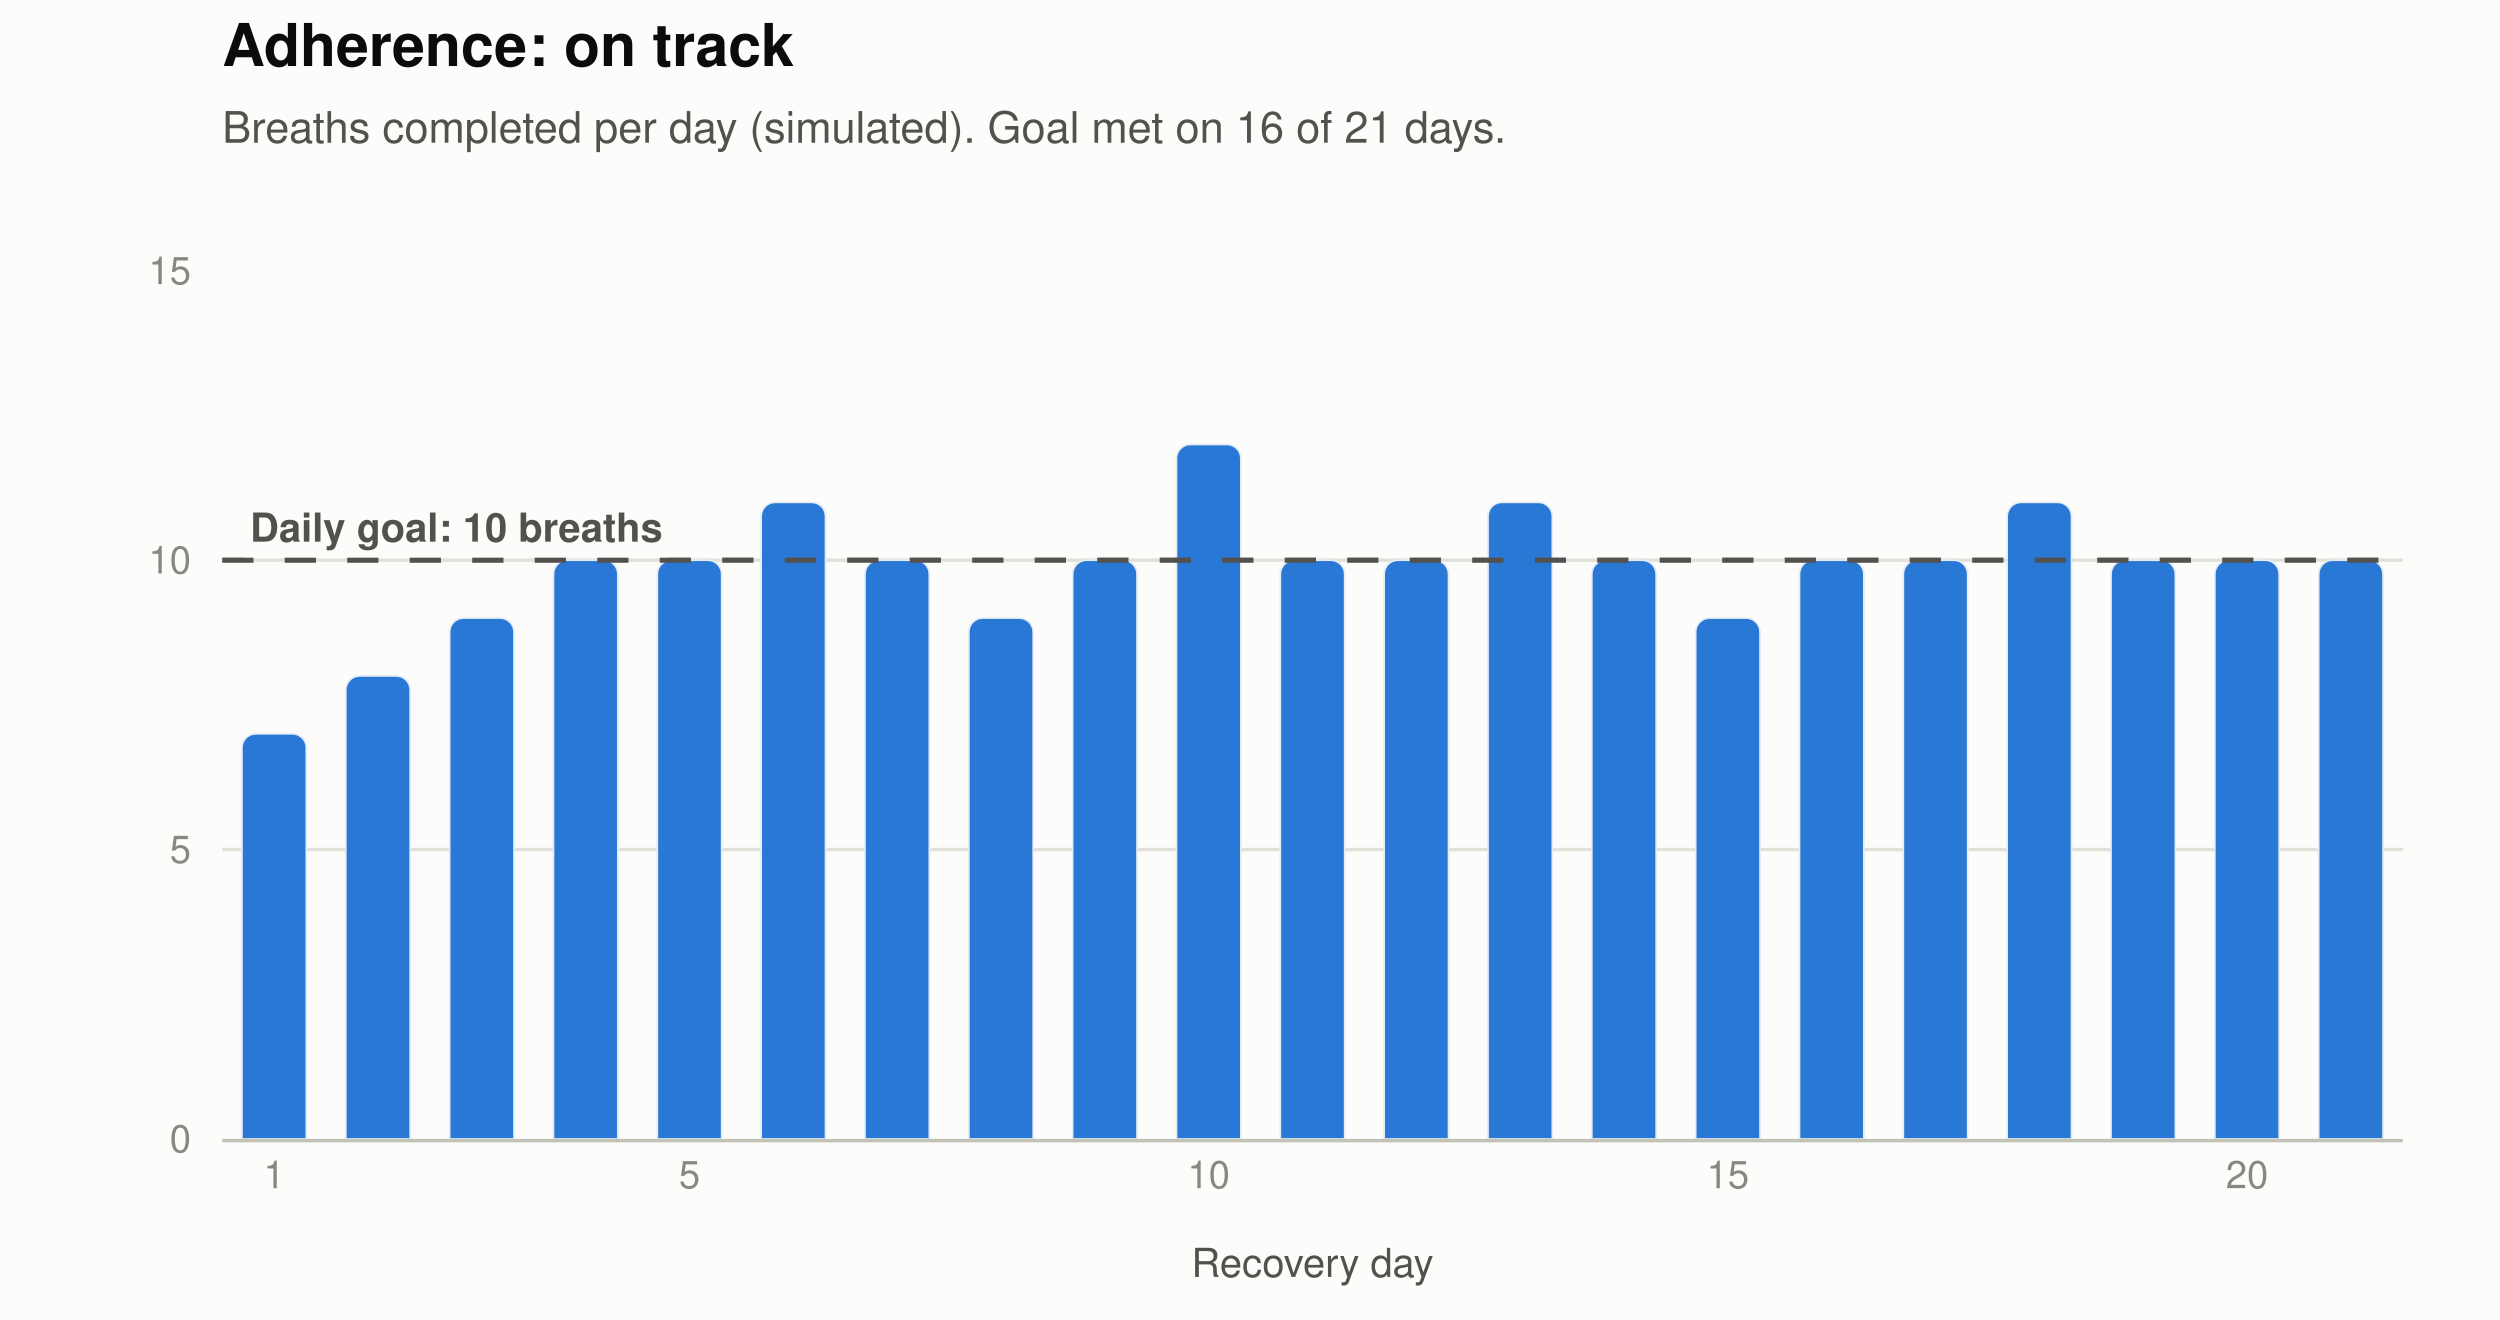
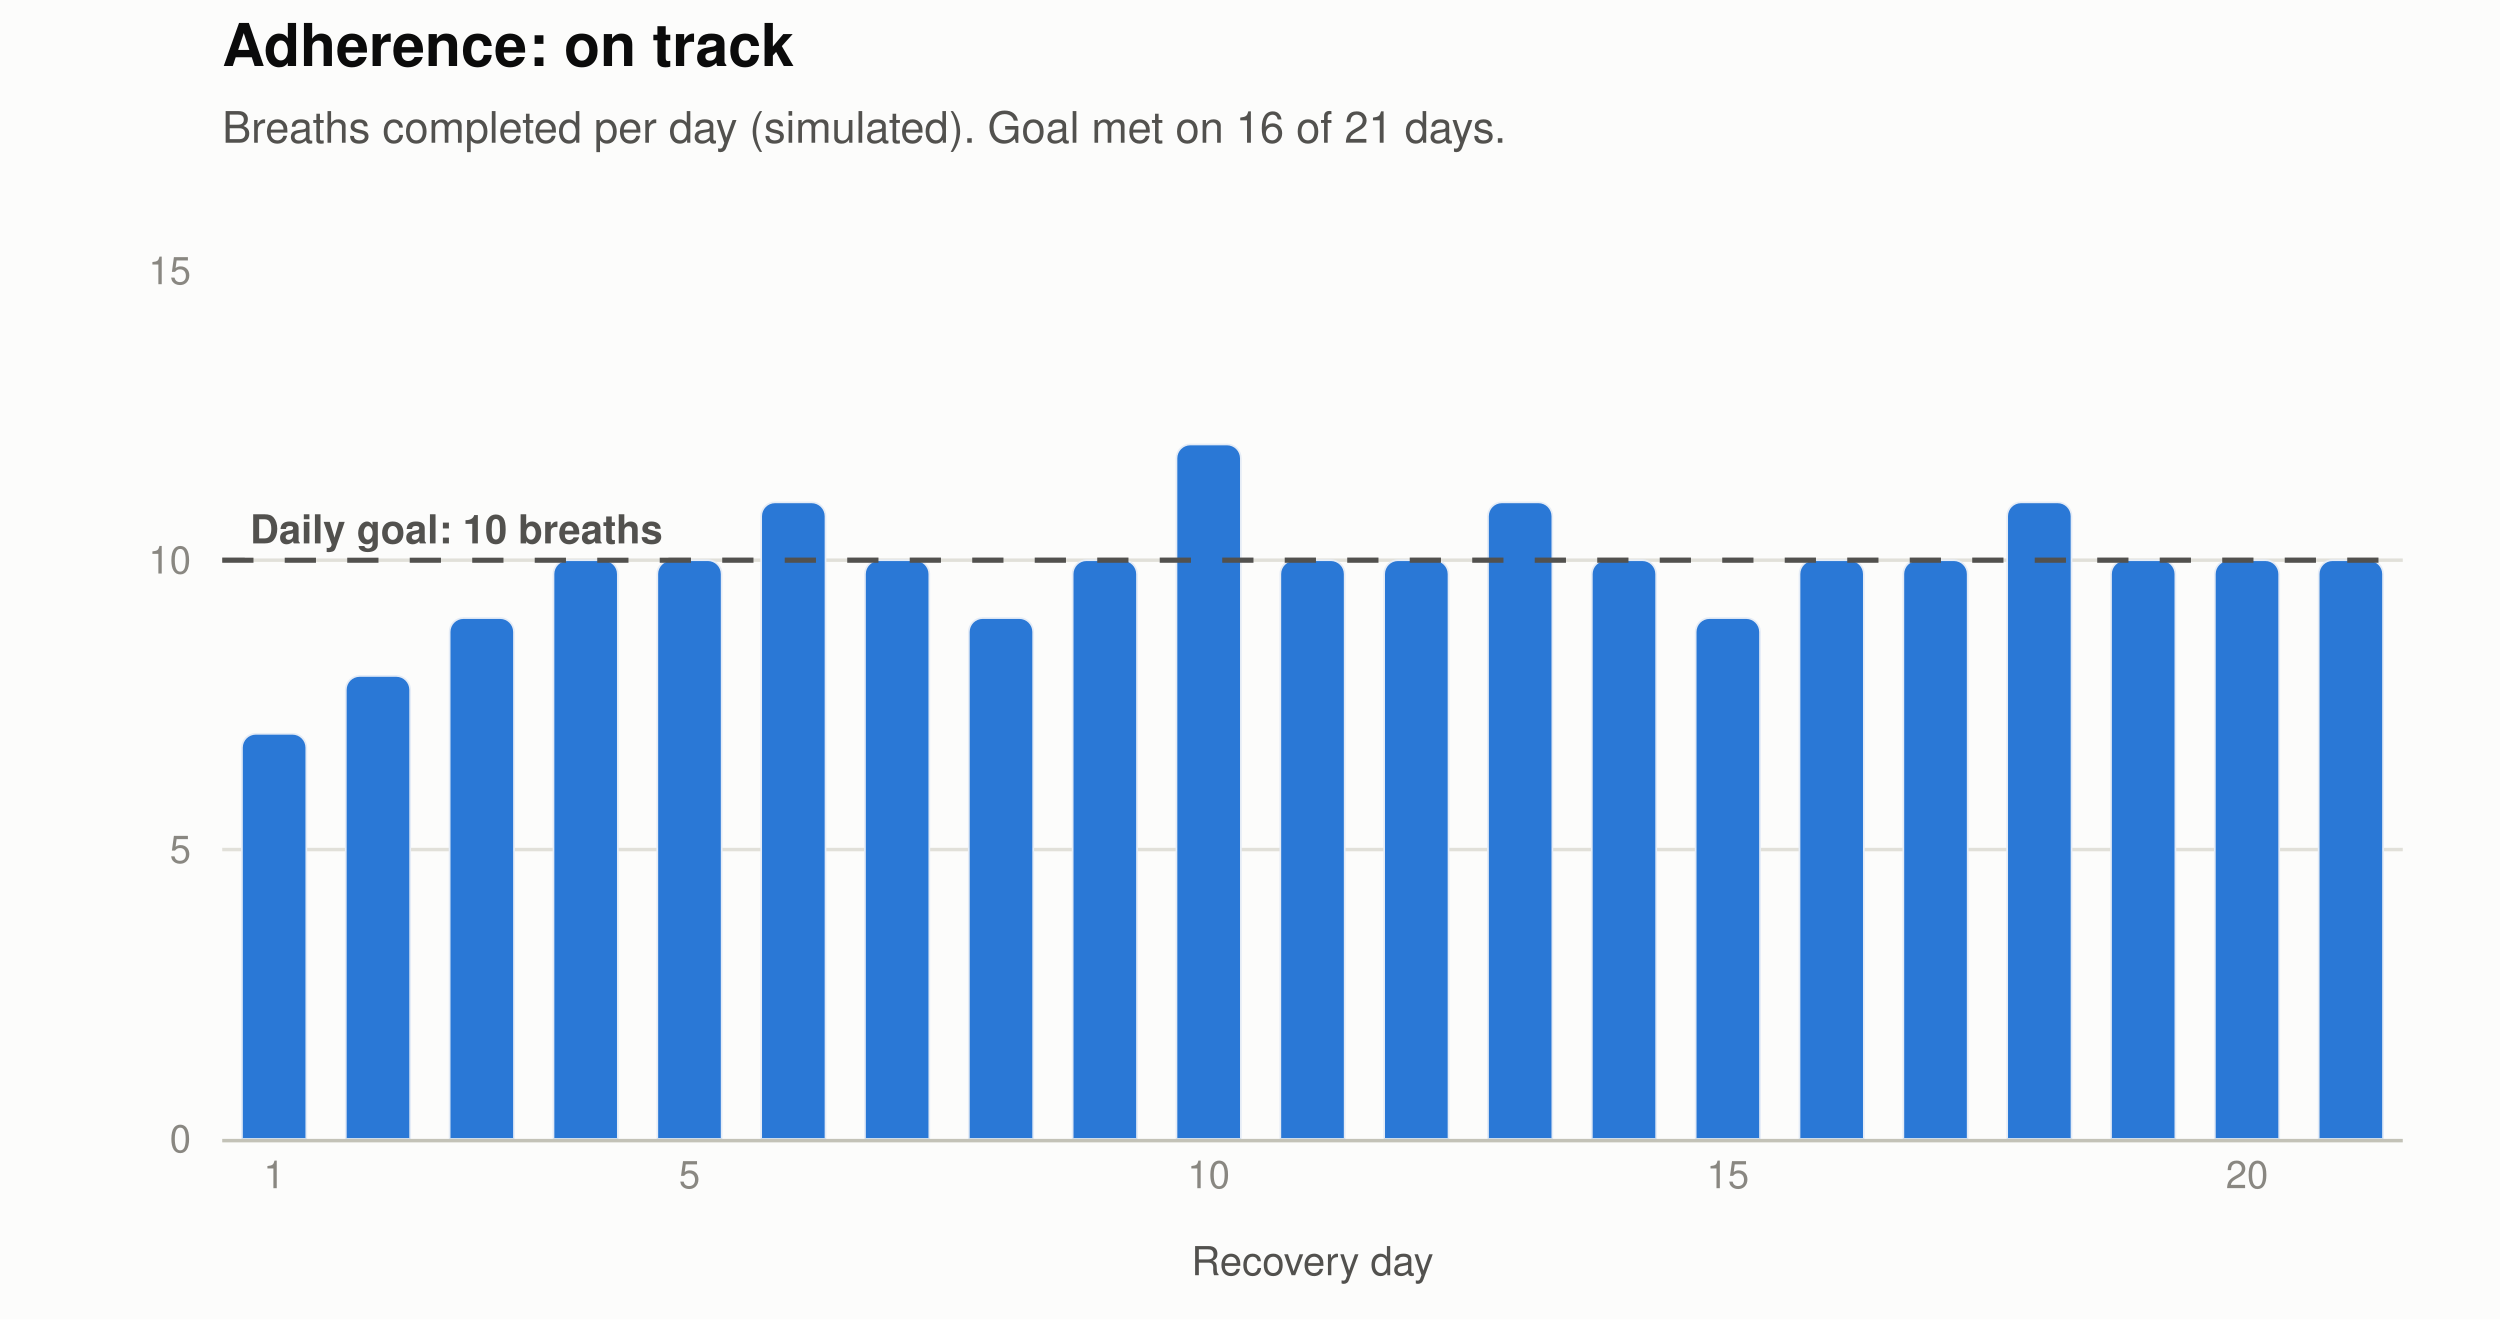
<svg xmlns="http://www.w3.org/2000/svg" class="main-svg" width="720" height="380" style="" viewBox="0 0 720 380">
  <rect x="0" y="0" width="720" height="380" style="fill: rgb(252, 252, 251); fill-opacity: 1;" />
-   <defs id="defs-8546d9">
+   <defs id="defs-55e86c">
    <g class="clips">
-       <clipPath id="clip8546d9xyplot" class="plotclip">
+       <clipPath id="clip55e86cxyplot" class="plotclip">
        <rect width="628" height="250" />
      </clipPath>
-       <clipPath class="axesclip" id="clip8546d9x">
+       <clipPath class="axesclip" id="clip55e86cx">
        <rect x="64" y="0" width="628" height="380" />
      </clipPath>
-       <clipPath class="axesclip" id="clip8546d9y">
+       <clipPath class="axesclip" id="clip55e86cy">
        <rect x="0" y="78" width="720" height="250" />
      </clipPath>
-       <clipPath class="axesclip" id="clip8546d9xy">
+       <clipPath class="axesclip" id="clip55e86cxy">
        <rect x="64" y="78" width="628" height="250" />
      </clipPath>
    </g>
    <g class="gradients" />
    <g class="patterns" />
  </defs>
  <g class="bglayer" />
  <g class="layer-below">
    <g class="imagelayer" />
    <g class="shapelayer" />
  </g>
  <g class="cartesianlayer">
    <g class="subplot xy">
      <g class="layer-subplot">
        <g class="shapelayer" />
        <g class="imagelayer" />
      </g>
      <g class="minor-gridlayer">
        <g class="x" />
        <g class="y" />
      </g>
      <g class="gridlayer">
        <g class="x" />
        <g class="y">
          <path class="ygrid crisp" transform="translate(0,244.67)" d="M64,0h628" style="stroke: rgb(225, 224, 217); stroke-opacity: 1; stroke-width: 1px;" />
          <path class="ygrid crisp" transform="translate(0,161.33)" d="M64,0h628" style="stroke: rgb(225, 224, 217); stroke-opacity: 1; stroke-width: 1px;" />
        </g>
      </g>
      <g class="zerolinelayer" />
      <g class="layer-between">
        <g class="shapelayer" />
        <g class="imagelayer" />
      </g>
      <path class="xlines-below" />
      <path class="ylines-below" />
      <g class="overlines-below" />
      <g class="xaxislayer-below" />
      <g class="yaxislayer-below" />
      <g class="overaxes-below" />
      <g class="overplot">
-         <g class="xy" transform="translate(64,78)" clip-path="url(#clip8546d9xyplot)">
+         <g class="xy" transform="translate(64,78)" clip-path="url(#clip55e86cxyplot)">
          <g class="barlayer mlayer">
            <g class="trace bars" style="opacity: 1;">
              <g class="points">
                <g class="point">
                  <path d="M5.68,250V137.33A 4,4 0 0 1 9.68,133.33H20.22A 4,4 0 0 1 24.22,137.33V250Z" style="vector-effect: none; opacity: 1; stroke-width: 0.5px; fill: rgb(42, 120, 214); fill-opacity: 1; stroke: rgb(229, 236, 246); stroke-opacity: 1;" />
                </g>
                <g class="point">
                  <path d="M35.59,250V120.67A 4,4 0 0 1 39.59,116.67H50.13A 4,4 0 0 1 54.13,120.67V250Z" style="vector-effect: none; opacity: 1; stroke-width: 0.5px; fill: rgb(42, 120, 214); fill-opacity: 1; stroke: rgb(229, 236, 246); stroke-opacity: 1;" />
                </g>
                <g class="point">
                  <path d="M65.49,250V104A 4,4 0 0 1 69.49,100H80.03A 4,4 0 0 1 84.03,104V250Z" style="vector-effect: none; opacity: 1; stroke-width: 0.5px; fill: rgb(42, 120, 214); fill-opacity: 1; stroke: rgb(229, 236, 246); stroke-opacity: 1;" />
                </g>
                <g class="point">
                  <path d="M95.4,250V87.33A 4,4 0 0 1 99.4,83.33H109.94A 4,4 0 0 1 113.94,87.33V250Z" style="vector-effect: none; opacity: 1; stroke-width: 0.5px; fill: rgb(42, 120, 214); fill-opacity: 1; stroke: rgb(229, 236, 246); stroke-opacity: 1;" />
                </g>
                <g class="point">
                  <path d="M125.3,250V87.33A 4,4 0 0 1 129.3,83.33H139.84A 4,4 0 0 1 143.84,87.33V250Z" style="vector-effect: none; opacity: 1; stroke-width: 0.5px; fill: rgb(42, 120, 214); fill-opacity: 1; stroke: rgb(229, 236, 246); stroke-opacity: 1;" />
                </g>
                <g class="point">
                  <path d="M155.21,250V70.67A 4,4 0 0 1 159.21,66.67H169.75A 4,4 0 0 1 173.75,70.67V250Z" style="vector-effect: none; opacity: 1; stroke-width: 0.5px; fill: rgb(42, 120, 214); fill-opacity: 1; stroke: rgb(229, 236, 246); stroke-opacity: 1;" />
                </g>
                <g class="point">
                  <path d="M185.11,250V87.33A 4,4 0 0 1 189.11,83.33H199.65A 4,4 0 0 1 203.65,87.33V250Z" style="vector-effect: none; opacity: 1; stroke-width: 0.5px; fill: rgb(42, 120, 214); fill-opacity: 1; stroke: rgb(229, 236, 246); stroke-opacity: 1;" />
                </g>
                <g class="point">
                  <path d="M215.02,250V104A 4,4 0 0 1 219.02,100H229.56A 4,4 0 0 1 233.56,104V250Z" style="vector-effect: none; opacity: 1; stroke-width: 0.5px; fill: rgb(42, 120, 214); fill-opacity: 1; stroke: rgb(229, 236, 246); stroke-opacity: 1;" />
                </g>
                <g class="point">
                  <path d="M244.92,250V87.33A 4,4 0 0 1 248.92,83.33H259.46A 4,4 0 0 1 263.46,87.33V250Z" style="vector-effect: none; opacity: 1; stroke-width: 0.5px; fill: rgb(42, 120, 214); fill-opacity: 1; stroke: rgb(229, 236, 246); stroke-opacity: 1;" />
                </g>
                <g class="point">
                  <path d="M274.82,250V54A 4,4 0 0 1 278.82,50H289.37A 4,4 0 0 1 293.37,54V250Z" style="vector-effect: none; opacity: 1; stroke-width: 0.5px; fill: rgb(42, 120, 214); fill-opacity: 1; stroke: rgb(229, 236, 246); stroke-opacity: 1;" />
                </g>
                <g class="point">
                  <path d="M304.73,250V87.33A 4,4 0 0 1 308.73,83.33H319.27A 4,4 0 0 1 323.27,87.33V250Z" style="vector-effect: none; opacity: 1; stroke-width: 0.5px; fill: rgb(42, 120, 214); fill-opacity: 1; stroke: rgb(229, 236, 246); stroke-opacity: 1;" />
                </g>
                <g class="point">
                  <path d="M334.63,250V87.33A 4,4 0 0 1 338.63,83.33H349.18A 4,4 0 0 1 353.18,87.33V250Z" style="vector-effect: none; opacity: 1; stroke-width: 0.5px; fill: rgb(42, 120, 214); fill-opacity: 1; stroke: rgb(229, 236, 246); stroke-opacity: 1;" />
                </g>
                <g class="point">
                  <path d="M364.54,250V70.67A 4,4 0 0 1 368.54,66.67H379.08A 4,4 0 0 1 383.08,70.67V250Z" style="vector-effect: none; opacity: 1; stroke-width: 0.5px; fill: rgb(42, 120, 214); fill-opacity: 1; stroke: rgb(229, 236, 246); stroke-opacity: 1;" />
                </g>
                <g class="point">
                  <path d="M394.44,250V87.33A 4,4 0 0 1 398.44,83.33H408.98A 4,4 0 0 1 412.98,87.33V250Z" style="vector-effect: none; opacity: 1; stroke-width: 0.5px; fill: rgb(42, 120, 214); fill-opacity: 1; stroke: rgb(229, 236, 246); stroke-opacity: 1;" />
                </g>
                <g class="point">
                  <path d="M424.35,250V104A 4,4 0 0 1 428.35,100H438.89A 4,4 0 0 1 442.89,104V250Z" style="vector-effect: none; opacity: 1; stroke-width: 0.5px; fill: rgb(42, 120, 214); fill-opacity: 1; stroke: rgb(229, 236, 246); stroke-opacity: 1;" />
                </g>
                <g class="point">
                  <path d="M454.25,250V87.33A 4,4 0 0 1 458.25,83.33H468.79A 4,4 0 0 1 472.79,87.33V250Z" style="vector-effect: none; opacity: 1; stroke-width: 0.5px; fill: rgb(42, 120, 214); fill-opacity: 1; stroke: rgb(229, 236, 246); stroke-opacity: 1;" />
                </g>
                <g class="point">
                  <path d="M484.16,250V87.33A 4,4 0 0 1 488.16,83.33H498.7A 4,4 0 0 1 502.7,87.33V250Z" style="vector-effect: none; opacity: 1; stroke-width: 0.5px; fill: rgb(42, 120, 214); fill-opacity: 1; stroke: rgb(229, 236, 246); stroke-opacity: 1;" />
                </g>
                <g class="point">
                  <path d="M514.06,250V70.67A 4,4 0 0 1 518.06,66.67H528.6A 4,4 0 0 1 532.6,70.67V250Z" style="vector-effect: none; opacity: 1; stroke-width: 0.5px; fill: rgb(42, 120, 214); fill-opacity: 1; stroke: rgb(229, 236, 246); stroke-opacity: 1;" />
                </g>
                <g class="point">
                  <path d="M543.97,250V87.33A 4,4 0 0 1 547.97,83.33H558.51A 4,4 0 0 1 562.51,87.33V250Z" style="vector-effect: none; opacity: 1; stroke-width: 0.5px; fill: rgb(42, 120, 214); fill-opacity: 1; stroke: rgb(229, 236, 246); stroke-opacity: 1;" />
                </g>
                <g class="point">
                  <path d="M573.87,250V87.33A 4,4 0 0 1 577.87,83.33H588.41A 4,4 0 0 1 592.41,87.33V250Z" style="vector-effect: none; opacity: 1; stroke-width: 0.5px; fill: rgb(42, 120, 214); fill-opacity: 1; stroke: rgb(229, 236, 246); stroke-opacity: 1;" />
                </g>
                <g class="point">
                  <path d="M603.78,250V87.33A 4,4 0 0 1 607.78,83.33H618.32A 4,4 0 0 1 622.32,87.33V250Z" style="vector-effect: none; opacity: 1; stroke-width: 0.5px; fill: rgb(42, 120, 214); fill-opacity: 1; stroke: rgb(229, 236, 246); stroke-opacity: 1;" />
                </g>
              </g>
            </g>
          </g>
        </g>
      </g>
      <path class="xlines-above crisp" d="M64,328.5H692" style="fill: none; stroke-width: 1px; stroke: rgb(195, 194, 183); stroke-opacity: 1;" />
      <path class="ylines-above crisp" d="M0,0" style="fill: none;" />
      <g class="overlines-above" />
      <g class="xaxislayer-above">
        <g class="xtick">
          <text text-anchor="middle" x="0" y="342.2" transform="translate(78.95,0)" style="font-family: -apple-system, 'Segoe UI', Helvetica, Arial, sans-serif; font-size: 11px; fill: rgb(137, 135, 129); fill-opacity: 1; white-space: pre; opacity: 1;">1</text>
        </g>
        <g class="xtick">
          <text text-anchor="middle" x="0" y="342.2" style="font-family: -apple-system, 'Segoe UI', Helvetica, Arial, sans-serif; font-size: 11px; fill: rgb(137, 135, 129); fill-opacity: 1; white-space: pre; opacity: 1;" transform="translate(198.57,0)">5</text>
        </g>
        <g class="xtick">
          <text text-anchor="middle" x="0" y="342.2" style="font-family: -apple-system, 'Segoe UI', Helvetica, Arial, sans-serif; font-size: 11px; fill: rgb(137, 135, 129); fill-opacity: 1; white-space: pre; opacity: 1;" transform="translate(348.1,0)">10</text>
        </g>
        <g class="xtick">
          <text text-anchor="middle" x="0" y="342.2" style="font-family: -apple-system, 'Segoe UI', Helvetica, Arial, sans-serif; font-size: 11px; fill: rgb(137, 135, 129); fill-opacity: 1; white-space: pre; opacity: 1;" transform="translate(497.62,0)">15</text>
        </g>
        <g class="xtick">
          <text text-anchor="middle" x="0" y="342.2" style="font-family: -apple-system, 'Segoe UI', Helvetica, Arial, sans-serif; font-size: 11px; fill: rgb(137, 135, 129); fill-opacity: 1; white-space: pre; opacity: 1;" transform="translate(647.14,0)">20</text>
        </g>
      </g>
      <g class="yaxislayer-above">
        <g class="ytick">
          <text text-anchor="end" x="63" y="3.85" transform="translate(-8,328)" style="font-family: -apple-system, 'Segoe UI', Helvetica, Arial, sans-serif; font-size: 11px; fill: rgb(137, 135, 129); fill-opacity: 1; white-space: pre; opacity: 1;">0</text>
        </g>
        <g class="ytick">
          <text text-anchor="end" x="63" y="3.85" style="font-family: -apple-system, 'Segoe UI', Helvetica, Arial, sans-serif; font-size: 11px; fill: rgb(137, 135, 129); fill-opacity: 1; white-space: pre; opacity: 1;" transform="translate(-8,244.67)">5</text>
        </g>
        <g class="ytick">
          <text text-anchor="end" x="63" y="3.85" style="font-family: -apple-system, 'Segoe UI', Helvetica, Arial, sans-serif; font-size: 11px; fill: rgb(137, 135, 129); fill-opacity: 1; white-space: pre; opacity: 1;" transform="translate(-8,161.33)">10</text>
        </g>
        <g class="ytick">
          <text text-anchor="end" x="63" y="3.85" style="font-family: -apple-system, 'Segoe UI', Helvetica, Arial, sans-serif; font-size: 11px; fill: rgb(137, 135, 129); fill-opacity: 1; white-space: pre; opacity: 1;" transform="translate(-8,78)">15</text>
        </g>
      </g>
      <g class="overaxes-above" />
    </g>
  </g>
  <g class="polarlayer" />
  <g class="smithlayer" />
  <g class="ternarylayer" />
  <g class="geolayer" />
  <g class="funnelarealayer" />
  <g class="pielayer" />
  <g class="iciclelayer" />
  <g class="treemaplayer" />
  <g class="sunburstlayer" />
  <g class="glimages" />
-   <defs id="topdefs-8546d9">
+   <defs id="topdefs-55e86c">
    <g class="clips" />
  </defs>
  <g class="layer-above">
    <g class="imagelayer" />
    <g class="shapelayer">
-       <g class="shape-group" data-index="0" clip-path="url(#clip8546d9y)">
+       <g class="shape-group" data-index="0" clip-path="url(#clip55e86cy)">
        <path data-index="0" fill-rule="evenodd" d="M64,161.33L692,161.33" style="opacity: 1; stroke: rgb(82, 81, 78); stroke-opacity: 1; fill: rgb(0, 0, 0); fill-opacity: 0; stroke-dasharray: 9px, 9px; stroke-width: 1.5px;" />
      </g>
    </g>
  </g>
  <g class="infolayer">
    <g class="g-gtitle">
      <text class="gtitle" x="64" y="19" text-anchor="start" dy="0.7em" style="opacity: 1; font-family: -apple-system, 'Segoe UI', Helvetica, Arial, sans-serif; font-size: 17px; fill: rgb(11, 11, 11); fill-opacity: 1; white-space: pre;">
        <tspan class="line" dy="0em" x="64" y="19">
          <tspan style="font-weight:bold">Adherence: on track</tspan>
        </tspan>
        <tspan class="line" dy="1.3em" x="64" y="19">
          <tspan style="font-size:12.5px; fill:#52514e">Breaths completed per day (simulated). Goal met on 16 of 21 days.</tspan>
        </tspan>
      </text>
    </g>
    <g class="g-xtitle">
-       <text class="xtitle" x="378" y="367.753" text-anchor="middle" style="opacity: 1; font-family: -apple-system, 'Segoe UI', Helvetica, Arial, sans-serif; font-size: 11.5px; fill: rgb(82, 81, 78); fill-opacity: 1; white-space: pre;">Recovery day</text>
+       <text class="xtitle" x="378" y="367.253" text-anchor="middle" style="opacity: 1; font-family: -apple-system, 'Segoe UI', Helvetica, Arial, sans-serif; font-size: 11.5px; fill: rgb(82, 81, 78); fill-opacity: 1; white-space: pre;">Recovery day</text>
    </g>
    <g class="g-ytitle" />
    <g class="annotation" data-index="0" style="opacity: 1;">
-       <g class="annotation-text-g" transform="rotate(0,131.5,152.33)">
-         <g class="cursor-pointer" transform="translate(70,143)">
-           <rect class="bg" x="0.5" y="0.5" width="122" height="17" style="stroke-width: 1px; stroke: rgb(0, 0, 0); stroke-opacity: 0; fill: rgb(252, 252, 251); fill-opacity: 1;" />
-           <text class="annotation-text" text-anchor="middle" x="61.438" y="13" style="font-family: -apple-system, 'Segoe UI', Helvetica, Arial, sans-serif; font-size: 11.5px; fill: rgb(82, 81, 78); fill-opacity: 1; white-space: pre;">
+       <g class="annotation-text-g" transform="rotate(0,131.5,152.83)">
+         <g class="cursor-pointer" transform="translate(70,144)">
+           <rect class="bg" x="0.5" y="0.5" width="122" height="16" style="stroke-width: 1px; stroke: rgb(0, 0, 0); stroke-opacity: 0; fill: rgb(252, 252, 251); fill-opacity: 1;" />
+           <text class="annotation-text" text-anchor="middle" x="61.438" y="12.5" style="font-family: -apple-system, 'Segoe UI', Helvetica, Arial, sans-serif; font-size: 11.5px; fill: rgb(82, 81, 78); fill-opacity: 1; white-space: pre;">
            <tspan style="font-weight:bold">Daily goal: 10 breaths</tspan>
          </text>
        </g>
      </g>
    </g>
  </g>
</svg>
